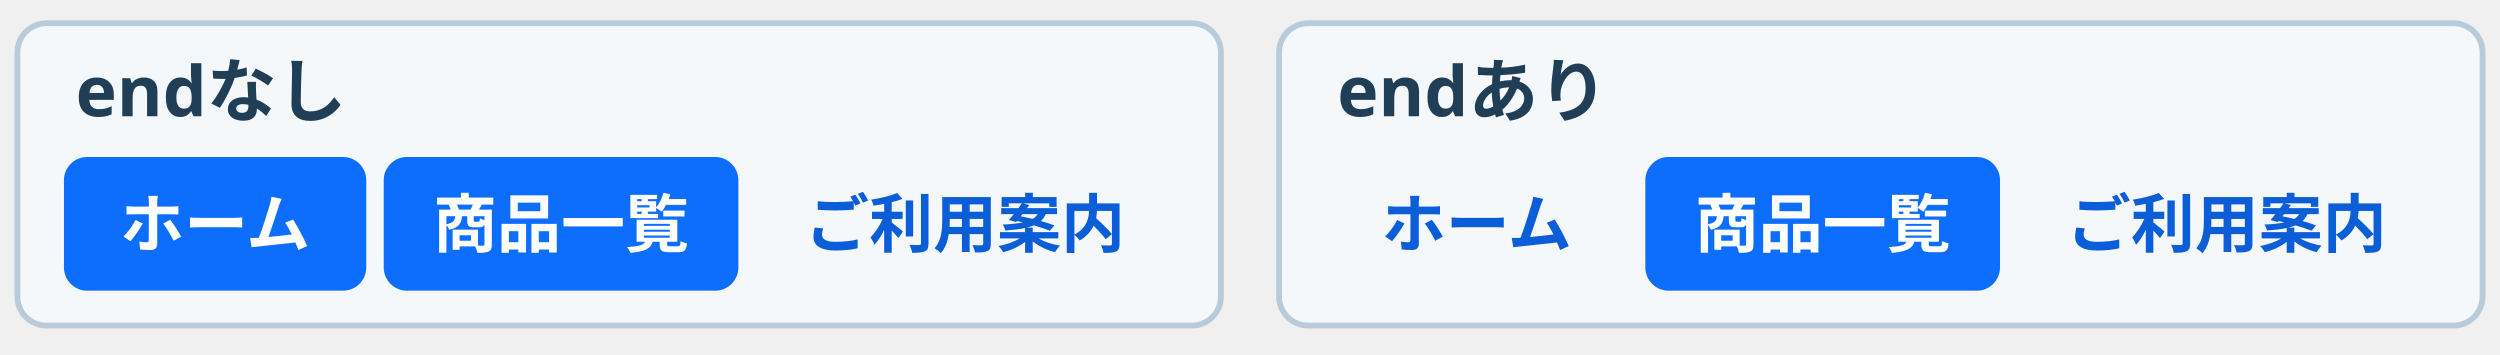
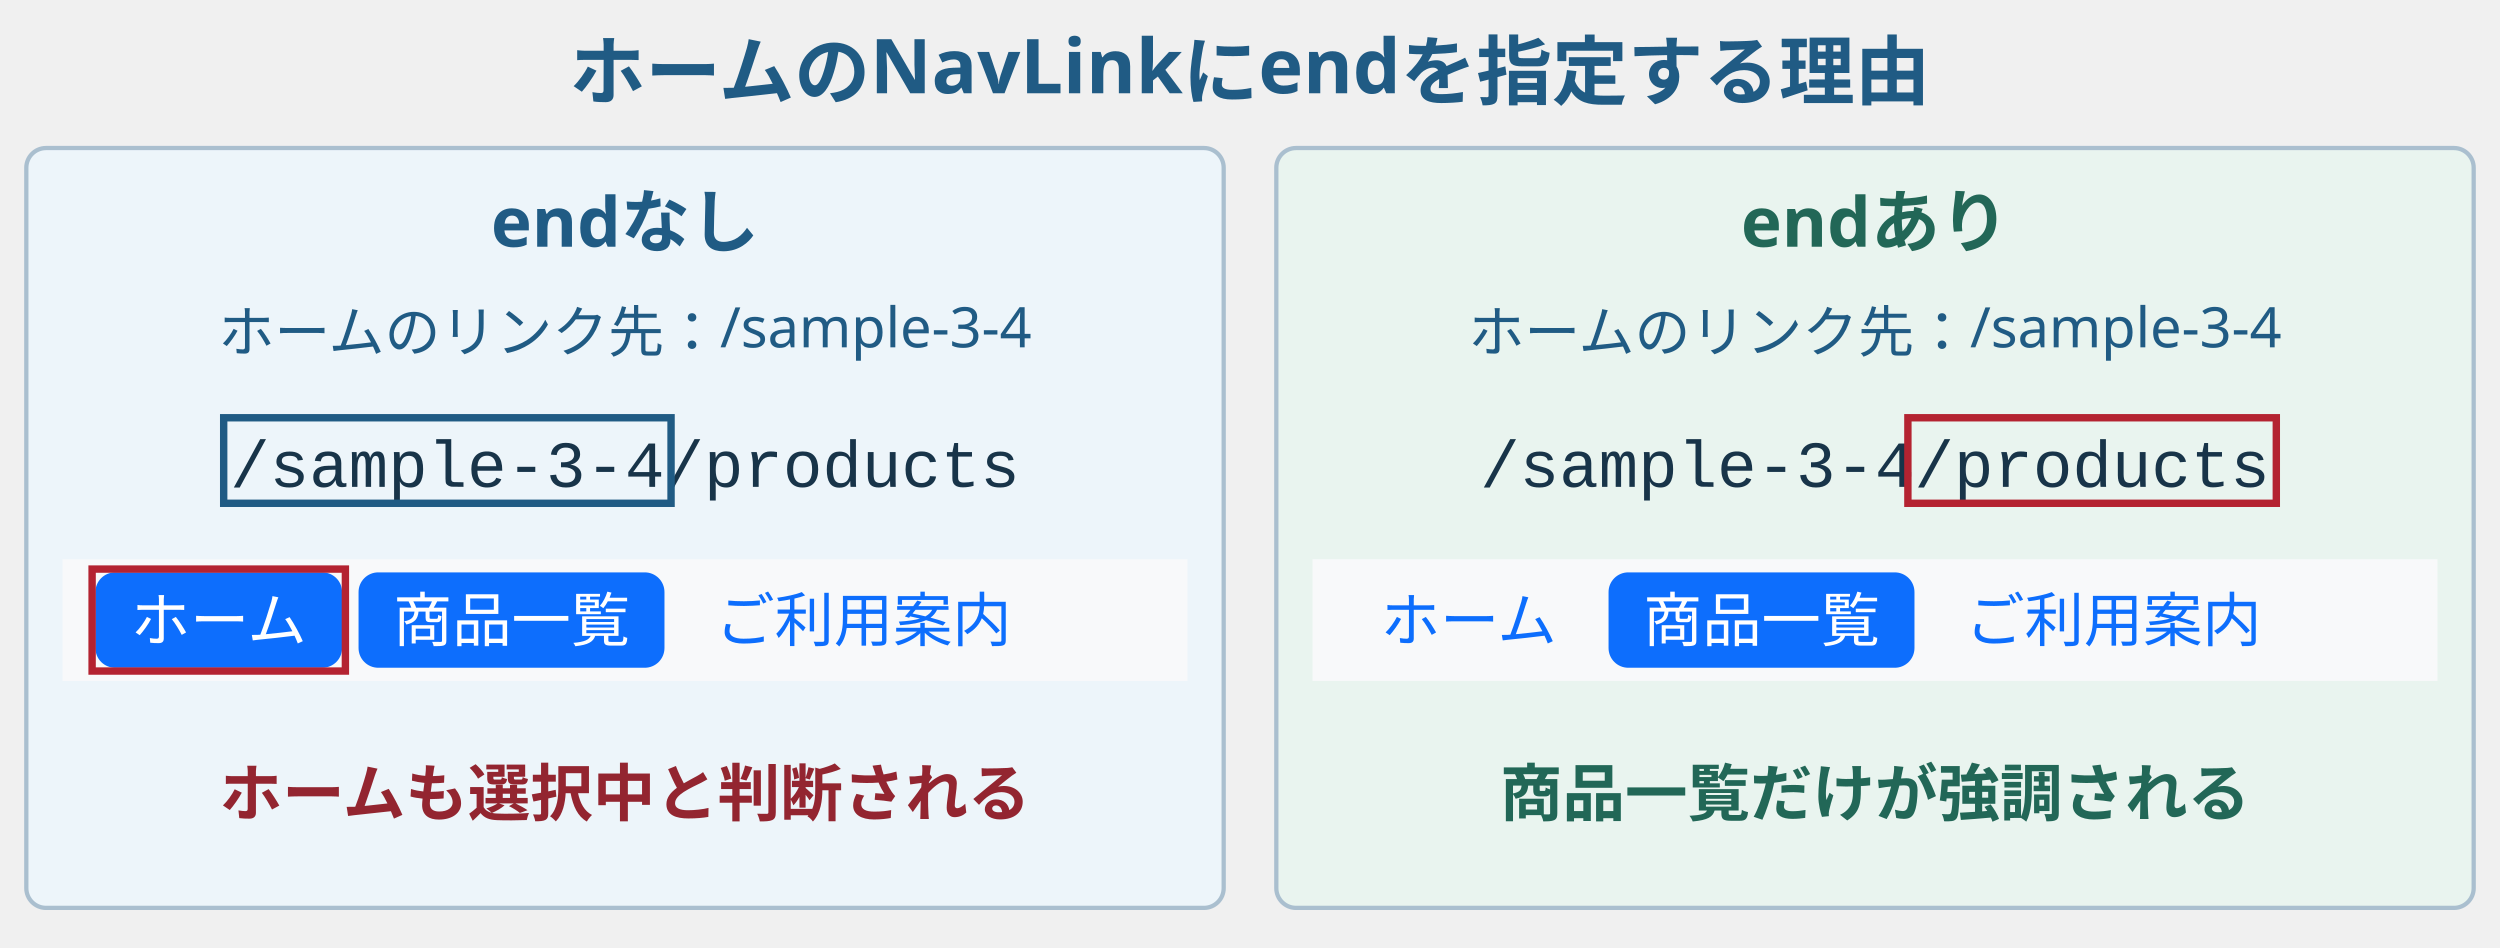
- <svg xmlns="http://www.w3.org/2000/svg" width="430" height="61" viewBox="0 0 430 61" font-family="Meiryo, sans-serif">
-   <rect x="3" y="4" width="207" height="52" rx="5" fill="#f5f8fb" stroke="#b9cbd8" />
-   <rect x="220" y="4" width="207" height="52" rx="5" fill="#f5f8fb" stroke="#b9cbd8" />
-   <g font-size="12" font-weight="700" fill="#203f57">
-     <text x="13" y="20">endなし</text>
-     <text x="230" y="20">endあり</text>
-   </g>
-   <rect x="11" y="27" width="52" height="23" rx="4" fill="#0d6efd" />
-   <text x="37" y="42.5" font-size="11" font-weight="600" text-anchor="middle" fill="#fff">ホーム</text>
-   <rect x="66" y="27" width="61" height="23" rx="4" fill="#0d6efd" />
-   <text x="96.5" y="42.5" font-size="11" font-weight="600" text-anchor="middle" fill="#fff">商品一覧</text>
-   <text x="166" y="42.5" font-size="11" font-weight="600" text-anchor="middle" fill="#0b5ed7">ご利用案内</text>
-   <text x="254" y="42.5" font-size="11" font-weight="600" text-anchor="middle" fill="#0b5ed7">ホーム</text>
-   <rect x="283" y="27" width="61" height="23" rx="4" fill="#0d6efd" />
-   <text x="313.5" y="42.5" font-size="11" font-weight="600" text-anchor="middle" fill="#fff">商品一覧</text>
-   <text x="383" y="42.5" font-size="11" font-weight="600" text-anchor="middle" fill="#0b5ed7">ご利用案内</text>
+ <svg xmlns="http://www.w3.org/2000/svg" width="760" height="288" viewBox="0 0 760 288">
+   <text x="380" y="30" font-family="Meiryo, MS Gothic, sans-serif" font-size="23" fill="#205b84" font-weight="700" text-anchor="middle">ホームのNavLinkにendを指定する理由</text>
+   <rect x="8" y="45" width="364" height="231" rx="6" fill="#edf5fa" stroke="#aabfcf" stroke-width="1.3" />
+   <text x="190" y="75" font-family="Meiryo, MS Gothic, sans-serif" font-size="21" fill="#205b84" font-weight="700" text-anchor="middle">endなし</text>
+   <text x="190" y="107" font-family="Meiryo, MS Gothic, sans-serif" font-size="17" fill="#205b84" font-weight="400" text-anchor="middle">ホームのリンク先：/sample-3-4</text>
+   <text x="190" y="148" font-family="Courier New, MS Gothic, monospace" font-size="20" fill="#183449" font-weight="400" text-anchor="middle">/sample-3-4/products</text>
+   <rect x="68" y="127" width="136" height="26" rx="0" fill="none" stroke="#205b84" stroke-width="2.25" />
+   <rect x="19" y="170" width="342" height="37" rx="0" fill="#f8f9fa" stroke="none" stroke-width="1.3" />
+   <rect x="29" y="174" width="75" height="29" rx="6" fill="#0d6efd" stroke="none" stroke-width="1.3" />
+   <text x="66.5" y="195" font-family="Meiryo, MS Gothic, sans-serif" font-size="18" fill="white" font-weight="400" text-anchor="middle">ホーム</text>
+   <rect x="28" y="173" width="77" height="31" rx="0" fill="none" stroke="#b42331" stroke-width="2.25" />
+   <rect x="109" y="174" width="93" height="29" rx="6" fill="#0d6efd" stroke="none" stroke-width="1.3" />
+   <text x="155.5" y="195" font-family="Meiryo, MS Gothic, sans-serif" font-size="18" fill="white" font-weight="400" text-anchor="middle">商品一覧</text>
+   <text x="262.5" y="195" font-family="Meiryo, MS Gothic, sans-serif" font-size="18" fill="#0d6efd" font-weight="400" text-anchor="middle">ご利用案内</text>
+   <text x="190" y="248" font-family="Meiryo, MS Gothic, sans-serif" font-size="19" fill="#932530" font-weight="700" text-anchor="middle">ホームも選択中と判断される</text>
+   <rect x="388" y="45" width="364" height="231" rx="6" fill="#e9f4ef" stroke="#aabfcf" stroke-width="1.3" />
+   <text x="570" y="75" font-family="Meiryo, MS Gothic, sans-serif" font-size="21" fill="#226757" font-weight="700" text-anchor="middle">endあり</text>
+   <text x="570" y="107" font-family="Meiryo, MS Gothic, sans-serif" font-size="17" fill="#205b84" font-weight="400" text-anchor="middle">ホームのリンク先：/sample-3-4</text>
+   <text x="570" y="148" font-family="Courier New, MS Gothic, monospace" font-size="20" fill="#183449" font-weight="400" text-anchor="middle">/sample-3-4/products</text>
+   <rect x="580" y="127" width="112" height="26" rx="0" fill="none" stroke="#b42331" stroke-width="2.25" />
+   <rect x="399" y="170" width="342" height="37" rx="0" fill="#f8f9fa" stroke="none" stroke-width="1.3" />
+   <text x="446.5" y="195" font-family="Meiryo, MS Gothic, sans-serif" font-size="18" fill="#0d6efd" font-weight="400" text-anchor="middle">ホーム</text>
+   <rect x="489" y="174" width="93" height="29" rx="6" fill="#0d6efd" stroke="none" stroke-width="1.3" />
+   <text x="535.5" y="195" font-family="Meiryo, MS Gothic, sans-serif" font-size="18" fill="white" font-weight="400" text-anchor="middle">商品一覧</text>
+   <text x="642.5" y="195" font-family="Meiryo, MS Gothic, sans-serif" font-size="18" fill="#0d6efd" font-weight="400" text-anchor="middle">ご利用案内</text>
+   <text x="570" y="248" font-family="Meiryo, MS Gothic, sans-serif" font-size="19" fill="#226757" font-weight="700" text-anchor="middle">商品一覧だけが強調される</text>
</svg>
